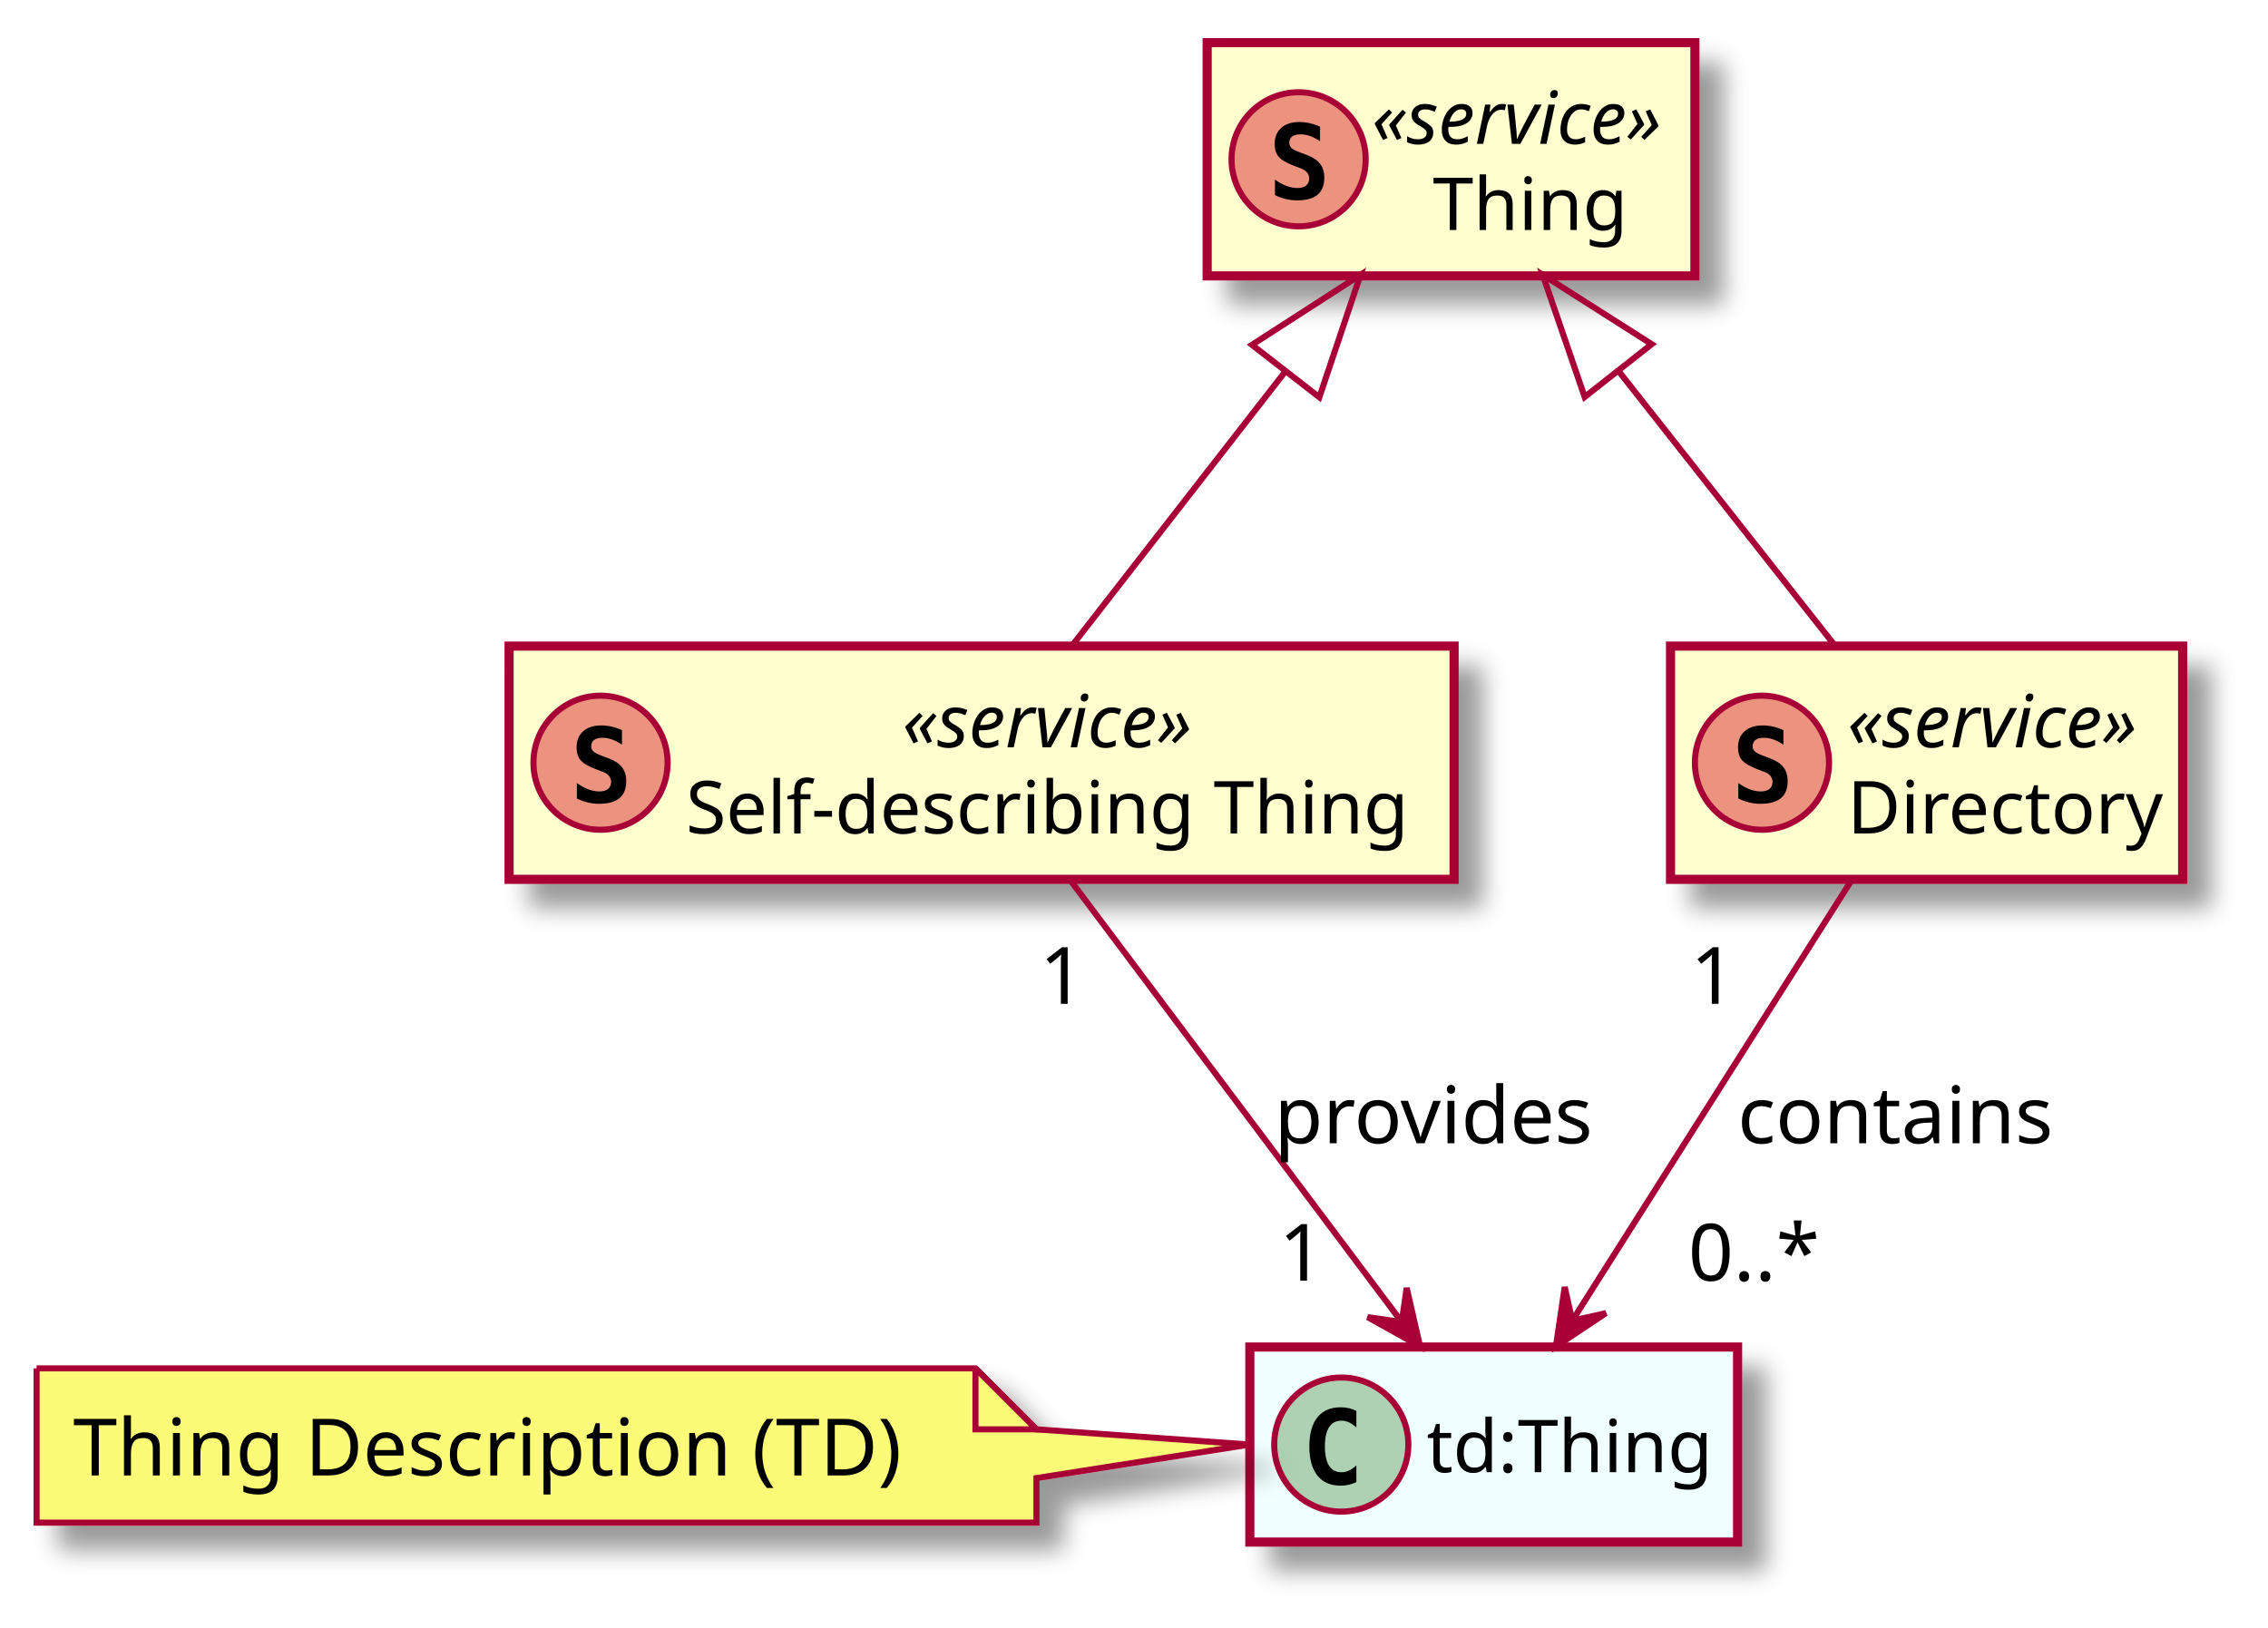
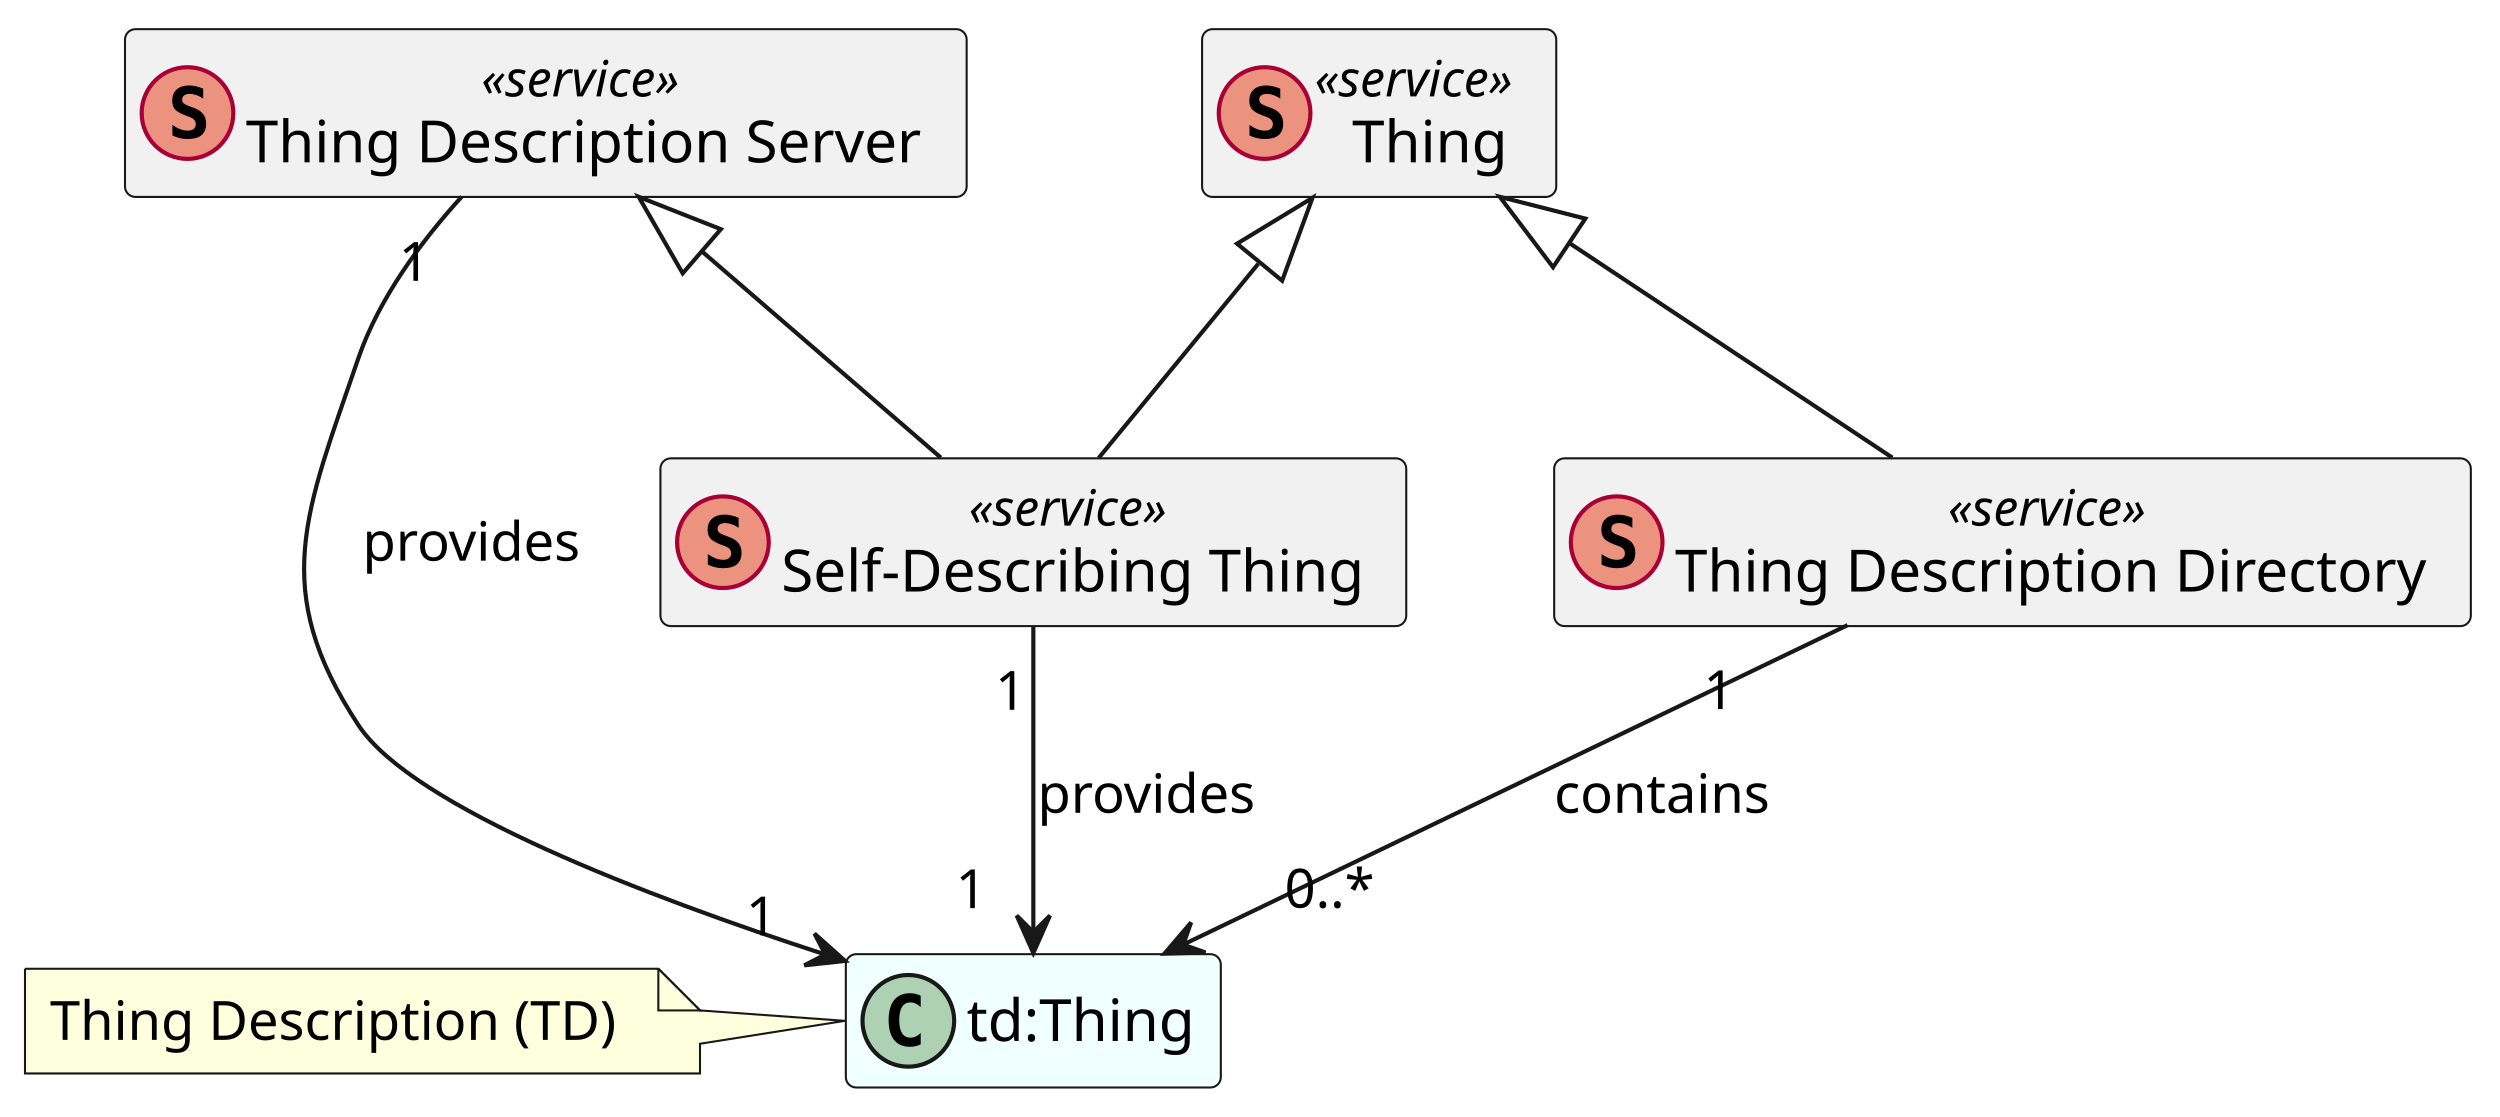
- <svg xmlns="http://www.w3.org/2000/svg" contentScriptType="application/ecmascript" contentStyleType="text/css" height="267px" preserveAspectRatio="none" style="width:372px;height:267px;" version="1.1" viewBox="0 0 372 267" width="372px" zoomAndPan="magnify">
-   <defs>
-     <filter height="300%" id="fmxq68j4rnt4g" width="300%" x="-1" y="-1">
-       <feGaussianBlur result="blurOut" stdDeviation="2.0" />
-       <feColorMatrix in="blurOut" result="blurOut2" type="matrix" values="0 0 0 0 0 0 0 0 0 0 0 0 0 0 0 0 0 0 .4 0" />
-       <feOffset dx="4.0" dy="4.0" in="blurOut2" result="blurOut3" />
-       <feBlend in="SourceGraphic" in2="blurOut3" mode="normal" />
-     </filter>
-   </defs>
+ <svg xmlns="http://www.w3.org/2000/svg" contentStyleType="text/css" height="268px" preserveAspectRatio="none" style="width:600px;height:268px;background:#FFFFFF;" version="1.1" viewBox="0 0 600 268" width="600px" zoomAndPan="magnify">
+   <defs />
  <g>
-     <rect codeLine="7" fill="#FEFECE" filter="url(#fmxq68j4rnt4g)" height="38.266" id="SelfDesc" style="stroke:#A80036;stroke-width:1.5;" width="155" x="83.5" y="106" />
-     <ellipse cx="98.5" cy="125.133" fill="#EB937F" rx="11" ry="11" style="stroke:#A80036;stroke-width:1.0;" />
-     <path d="M97.733,126.196 Q95.882,125.49 95.227,124.714 Q94.571,123.938 94.571,122.626 Q94.571,120.941 95.65,119.978 Q96.729,119.016 98.613,119.016 Q99.468,119.016 100.323,119.211 Q101.178,119.406 102.017,119.788 L102.017,122.178 Q101.228,121.622 100.415,121.332 Q99.601,121.041 98.804,121.041 Q97.916,121.041 97.443,121.398 Q96.97,121.755 96.97,122.419 Q96.97,122.934 97.314,123.27 Q97.659,123.606 98.754,124.013 L99.809,124.411 Q101.303,124.959 102.008,125.864 Q102.714,126.769 102.714,128.147 Q102.714,130.023 101.606,130.948 Q100.498,131.874 98.256,131.874 Q97.335,131.874 96.409,131.654 Q95.484,131.434 94.621,131.002 L94.621,128.47 Q95.6,129.167 96.517,129.508 Q97.435,129.848 98.331,129.848 Q99.236,129.848 99.734,129.437 Q100.232,129.026 100.232,128.288 Q100.232,127.731 99.9,127.312 Q99.568,126.893 98.937,126.652 Z " fill="#000000" />
-     <text fill="#000000" font-family="sans-serif" font-size="12" font-style="italic" lengthAdjust="spacing" textLength="52" x="148" y="122.602">«service»</text>
-     <text fill="#000000" font-family="sans-serif" font-size="12" lengthAdjust="spacing" textLength="123" x="112.5" y="136.734">Self-describing Thing</text>
-     <rect codeLine="8" fill="#FEFECE" filter="url(#fmxq68j4rnt4g)" height="38.266" id="Directory" style="stroke:#A80036;stroke-width:1.5;" width="84" x="274" y="106" />
-     <ellipse cx="289" cy="125.133" fill="#EB937F" rx="11" ry="11" style="stroke:#A80036;stroke-width:1.0;" />
-     <path d="M288.233,126.196 Q286.382,125.49 285.727,124.714 Q285.071,123.938 285.071,122.626 Q285.071,120.941 286.15,119.978 Q287.229,119.016 289.113,119.016 Q289.968,119.016 290.823,119.211 Q291.678,119.406 292.517,119.788 L292.517,122.178 Q291.728,121.622 290.915,121.332 Q290.101,121.041 289.304,121.041 Q288.416,121.041 287.943,121.398 Q287.47,121.755 287.47,122.419 Q287.47,122.934 287.814,123.27 Q288.159,123.606 289.254,124.013 L290.309,124.411 Q291.803,124.959 292.508,125.864 Q293.214,126.769 293.214,128.147 Q293.214,130.023 292.106,130.948 Q290.998,131.874 288.756,131.874 Q287.835,131.874 286.909,131.654 Q285.984,131.434 285.121,131.002 L285.121,128.47 Q286.1,129.167 287.017,129.508 Q287.935,129.848 288.831,129.848 Q289.736,129.848 290.234,129.437 Q290.732,129.026 290.732,128.288 Q290.732,127.731 290.4,127.312 Q290.068,126.893 289.437,126.652 Z " fill="#000000" />
-     <text fill="#000000" font-family="sans-serif" font-size="12" font-style="italic" lengthAdjust="spacing" textLength="52" x="303" y="122.602">«service»</text>
-     <text fill="#000000" font-family="sans-serif" font-size="12" lengthAdjust="spacing" textLength="52" x="303" y="136.734">Directory</text>
-     <rect codeLine="5" fill="#FEFECE" filter="url(#fmxq68j4rnt4g)" height="38.266" id="Thing" style="stroke:#A80036;stroke-width:1.5;" width="80" x="198" y="7" />
-     <ellipse cx="213" cy="26.133" fill="#EB937F" rx="11" ry="11" style="stroke:#A80036;stroke-width:1.0;" />
-     <path d="M212.233,27.196 Q210.382,26.49 209.727,25.714 Q209.071,24.938 209.071,23.627 Q209.071,21.941 210.15,20.979 Q211.229,20.016 213.113,20.016 Q213.968,20.016 214.823,20.211 Q215.678,20.406 216.517,20.788 L216.517,23.178 Q215.728,22.622 214.915,22.331 Q214.101,22.041 213.304,22.041 Q212.416,22.041 211.943,22.398 Q211.47,22.755 211.47,23.419 Q211.47,23.934 211.814,24.27 Q212.159,24.606 213.254,25.013 L214.309,25.411 Q215.803,25.959 216.508,26.864 Q217.214,27.769 217.214,29.146 Q217.214,31.023 216.106,31.948 Q214.998,32.873 212.756,32.873 Q211.835,32.873 210.909,32.654 Q209.984,32.434 209.121,32.002 L209.121,29.47 Q210.1,30.168 211.017,30.508 Q211.935,30.848 212.831,30.848 Q213.736,30.848 214.234,30.437 Q214.732,30.026 214.732,29.288 Q214.732,28.731 214.4,28.312 Q214.068,27.893 213.437,27.652 Z " fill="#000000" />
-     <text fill="#000000" font-family="sans-serif" font-size="12" font-style="italic" lengthAdjust="spacing" textLength="52" x="225" y="23.602">«service»</text>
-     <text fill="#000000" font-family="sans-serif" font-size="12" lengthAdjust="spacing" textLength="32" x="235" y="37.734">Thing</text>
-     <rect codeLine="11" fill="#F0FFFF" filter="url(#fmxq68j4rnt4g)" height="32" id="TD" style="stroke:#A80036;stroke-width:1.5;" width="80" x="205" y="221" />
-     <ellipse cx="220" cy="237" fill="#ADD1B2" rx="11" ry="11" style="stroke:#A80036;stroke-width:1.0;" />
-     <path d="M222.473,243.143 Q221.892,243.442 221.253,243.591 Q220.614,243.741 219.908,243.741 Q217.401,243.741 216.082,242.089 Q214.762,240.437 214.762,237.316 Q214.762,234.186 216.082,232.535 Q217.401,230.883 219.908,230.883 Q220.614,230.883 221.261,231.032 Q221.909,231.182 222.473,231.481 L222.473,234.203 Q221.842,233.622 221.249,233.352 Q220.655,233.083 220.024,233.083 Q218.68,233.083 217.995,234.149 Q217.31,235.216 217.31,237.316 Q217.31,239.408 217.995,240.474 Q218.68,241.541 220.024,241.541 Q220.655,241.541 221.249,241.271 Q221.842,241.001 222.473,240.42 Z " fill="#000000" />
-     <text fill="#000000" font-family="sans-serif" font-size="12" lengthAdjust="spacing" textLength="48" x="234" y="241.535">td:Thing</text>
-     <path d="M6,224.5 L6,249.81 A0,0 0 0 0 6,249.81 L170,249.81 A0,0 0 0 0 170,249.81 L170,242.5 L204.959,237 L170,234.5 L170,234.5 L160,224.5 L6,224.5 A0,0 0 0 0 6,224.5 " fill="#FBFB77" filter="url(#fmxq68j4rnt4g)" style="stroke:#A80036;stroke-width:1.0;" />
-     <path d="M160,224.5 L160,234.5 L170,234.5 L160,224.5 " fill="#FBFB77" style="stroke:#A80036;stroke-width:1.0;" />
-     <text fill="#000000" font-family="sans-serif" font-size="13" lengthAdjust="spacing" textLength="143" x="12" y="242.068">Thing Description (TD)</text>
-     <path codeLine="15" d="M210.784,60.992 C199.012,76.127 185.697,93.247 175.801,105.97 " fill="none" id="Thing-backto-SelfDesc" style="stroke:#A80036;stroke-width:1.0;" />
-     <polygon fill="none" points="205.349,56.578,223.154,45.088,216.4,65.173,205.349,56.578" style="stroke:#A80036;stroke-width:1.0;" />
-     <path codeLine="16" d="M265.57,60.992 C277.494,76.127 290.982,93.247 301.007,105.97 " fill="none" id="Thing-backto-Directory" style="stroke:#A80036;stroke-width:1.0;" />
-     <polygon fill="none" points="259.918,65.13,253.039,45.088,270.915,56.466,259.918,65.13" style="stroke:#A80036;stroke-width:1.0;" />
-     <path codeLine="17" d="M175.44,144.254 C190.593,164.457 214.313,196.084 229.759,216.679 " fill="none" id="SelfDesc-to-TD" style="stroke:#A80036;stroke-width:1.0;" />
-     <polygon fill="#A80036" points="232.924,220.898,230.724,211.298,229.924,216.898,224.324,216.098,232.924,220.898" style="stroke:#A80036;stroke-width:1.0;" />
-     <text fill="#000000" font-family="sans-serif" font-size="13" lengthAdjust="spacing" textLength="54" x="209" y="187.568">provides</text>
-     <text fill="#000000" font-family="sans-serif" font-size="13" lengthAdjust="spacing" textLength="8" x="170.507" y="164.687">1</text>
-     <text fill="#000000" font-family="sans-serif" font-size="13" lengthAdjust="spacing" textLength="8" x="209.771" y="210.114">1</text>
-     <path codeLine="18" d="M303.795,144.254 C291.041,164.372 271.105,195.82 258.046,216.42 " fill="none" id="Directory-to-TD" style="stroke:#A80036;stroke-width:1.0;" />
-     <polygon fill="#A80036" points="255.207,220.898,263.405,215.439,257.885,216.675,256.648,211.155,255.207,220.898" style="stroke:#A80036;stroke-width:1.0;" />
-     <text fill="#000000" font-family="sans-serif" font-size="13" lengthAdjust="spacing" textLength="54" x="285" y="187.568">contains</text>
-     <text fill="#000000" font-family="sans-serif" font-size="13" lengthAdjust="spacing" textLength="8" x="277.272" y="164.687">1</text>
-     <text fill="#000000" font-family="sans-serif" font-size="13" lengthAdjust="spacing" textLength="22" x="276.9" y="210.114">0..*</text>
+     <g id="elem_SelfDesc">
+       <rect codeLine="9" fill="#F1F1F1" height="40.266" id="SelfDesc" rx="2.5" ry="2.5" style="stroke:#181818;stroke-width:0.5;" width="179" x="158.5" y="110" />
+       <ellipse cx="173.5" cy="130.133" fill="#EB937F" rx="11" ry="11" style="stroke:#A80036;stroke-width:1.0;" />
+       <path d="M172.984,130.695 Q171.125,129.992 170.469,129.227 Q169.828,128.445 169.828,127.133 Q169.828,125.445 170.906,124.477 Q171.984,123.508 173.859,123.508 Q174.719,123.508 175.562,123.711 Q176.422,123.898 177.266,124.289 L177.266,126.68 Q176.484,126.117 175.656,125.836 Q174.844,125.539 174.047,125.539 Q173.172,125.539 172.688,125.898 Q172.219,126.258 172.219,126.914 Q172.219,127.43 172.562,127.773 Q172.906,128.102 174,128.508 L175.062,128.914 Q176.547,129.461 177.25,130.367 Q177.969,131.273 177.969,132.648 Q177.969,134.523 176.859,135.445 Q175.75,136.367 173.5,136.367 Q172.578,136.367 171.656,136.148 Q170.734,135.93 169.875,135.508 L169.875,132.977 Q170.844,133.664 171.766,134.008 Q172.688,134.352 173.578,134.352 Q174.484,134.352 174.984,133.945 Q175.484,133.523 175.484,132.789 Q175.484,132.227 175.141,131.82 Q174.812,131.398 174.188,131.148 L172.984,130.695 Z " fill="#000000" />
+       <text fill="#000000" font-family="sans-serif" font-size="12" font-style="italic" lengthAdjust="spacing" textLength="57" x="232.5" y="126.139">«service»</text>
+       <text fill="#000000" font-family="sans-serif" font-size="14" lengthAdjust="spacing" textLength="147" x="187.5" y="141.964">Self-Describing Thing</text>
+     </g>
+     <g id="elem_Directory">
+       <rect codeLine="10" fill="#F1F1F1" height="40.266" id="Directory" rx="2.5" ry="2.5" style="stroke:#181818;stroke-width:0.5;" width="220" x="373" y="110" />
+       <ellipse cx="388" cy="130.133" fill="#EB937F" rx="11" ry="11" style="stroke:#A80036;stroke-width:1.0;" />
+       <path d="M387.484,130.695 Q385.625,129.992 384.969,129.227 Q384.328,128.445 384.328,127.133 Q384.328,125.445 385.406,124.477 Q386.484,123.508 388.359,123.508 Q389.219,123.508 390.062,123.711 Q390.922,123.898 391.766,124.289 L391.766,126.68 Q390.984,126.117 390.156,125.836 Q389.344,125.539 388.547,125.539 Q387.672,125.539 387.188,125.898 Q386.719,126.258 386.719,126.914 Q386.719,127.43 387.062,127.773 Q387.406,128.102 388.5,128.508 L389.562,128.914 Q391.047,129.461 391.75,130.367 Q392.469,131.273 392.469,132.648 Q392.469,134.523 391.359,135.445 Q390.25,136.367 388,136.367 Q387.078,136.367 386.156,136.148 Q385.234,135.93 384.375,135.508 L384.375,132.977 Q385.344,133.664 386.266,134.008 Q387.188,134.352 388.078,134.352 Q388.984,134.352 389.484,133.945 Q389.984,133.523 389.984,132.789 Q389.984,132.227 389.641,131.82 Q389.312,131.398 388.688,131.148 L387.484,130.695 Z " fill="#000000" />
+       <text fill="#000000" font-family="sans-serif" font-size="12" font-style="italic" lengthAdjust="spacing" textLength="57" x="467.5" y="126.139">«service»</text>
+       <text fill="#000000" font-family="sans-serif" font-size="14" lengthAdjust="spacing" textLength="188" x="402" y="141.964">Thing Description Directory</text>
+     </g>
+     <g id="elem_Server">
+       <rect codeLine="5" fill="#F1F1F1" height="40.266" id="Server" rx="2.5" ry="2.5" style="stroke:#181818;stroke-width:0.5;" width="202" x="30" y="7" />
+       <ellipse cx="45" cy="27.133" fill="#EB937F" rx="11" ry="11" style="stroke:#A80036;stroke-width:1.0;" />
+       <path d="M44.484,27.695 Q42.625,26.992 41.969,26.227 Q41.328,25.445 41.328,24.133 Q41.328,22.445 42.406,21.477 Q43.484,20.508 45.359,20.508 Q46.219,20.508 47.062,20.711 Q47.922,20.898 48.766,21.289 L48.766,23.68 Q47.984,23.117 47.156,22.836 Q46.344,22.539 45.547,22.539 Q44.672,22.539 44.188,22.898 Q43.719,23.258 43.719,23.914 Q43.719,24.43 44.062,24.773 Q44.406,25.102 45.5,25.508 L46.562,25.914 Q48.047,26.461 48.75,27.367 Q49.469,28.273 49.469,29.648 Q49.469,31.523 48.359,32.445 Q47.25,33.367 45,33.367 Q44.078,33.367 43.156,33.148 Q42.234,32.93 41.375,32.508 L41.375,29.977 Q42.344,30.664 43.266,31.008 Q44.188,31.352 45.078,31.352 Q45.984,31.352 46.484,30.945 Q46.984,30.523 46.984,29.789 Q46.984,29.227 46.641,28.82 Q46.312,28.398 45.688,28.148 L44.484,27.695 Z " fill="#000000" />
+       <text fill="#000000" font-family="sans-serif" font-size="12" font-style="italic" lengthAdjust="spacing" textLength="57" x="115.5" y="23.139">«service»</text>
+       <text fill="#000000" font-family="sans-serif" font-size="14" lengthAdjust="spacing" textLength="170" x="59" y="38.964">Thing Description Server</text>
+     </g>
+     <g id="elem_Thing">
+       <rect codeLine="7" fill="#F1F1F1" height="40.266" id="Thing" rx="2.5" ry="2.5" style="stroke:#181818;stroke-width:0.5;" width="85" x="288.5" y="7" />
+       <ellipse cx="303.5" cy="27.133" fill="#EB937F" rx="11" ry="11" style="stroke:#A80036;stroke-width:1.0;" />
+       <path d="M302.984,27.695 Q301.125,26.992 300.469,26.227 Q299.828,25.445 299.828,24.133 Q299.828,22.445 300.906,21.477 Q301.984,20.508 303.859,20.508 Q304.719,20.508 305.562,20.711 Q306.422,20.898 307.266,21.289 L307.266,23.68 Q306.484,23.117 305.656,22.836 Q304.844,22.539 304.047,22.539 Q303.172,22.539 302.688,22.898 Q302.219,23.258 302.219,23.914 Q302.219,24.43 302.562,24.773 Q302.906,25.102 304,25.508 L305.062,25.914 Q306.547,26.461 307.25,27.367 Q307.969,28.273 307.969,29.648 Q307.969,31.523 306.859,32.445 Q305.75,33.367 303.5,33.367 Q302.578,33.367 301.656,33.148 Q300.734,32.93 299.875,32.508 L299.875,29.977 Q300.844,30.664 301.766,31.008 Q302.688,31.352 303.578,31.352 Q304.484,31.352 304.984,30.945 Q305.484,30.523 305.484,29.789 Q305.484,29.227 305.141,28.82 Q304.812,28.398 304.188,28.148 L302.984,27.695 Z " fill="#000000" />
+       <text fill="#000000" font-family="sans-serif" font-size="12" font-style="italic" lengthAdjust="spacing" textLength="57" x="315.5" y="23.139">«service»</text>
+       <text fill="#000000" font-family="sans-serif" font-size="14" lengthAdjust="spacing" textLength="39" x="324.5" y="38.964">Thing</text>
+     </g>
+     <g id="elem_TD">
+       <rect codeLine="13" fill="#F0FFFF" height="32" id="TD" rx="2.5" ry="2.5" style="stroke:#181818;stroke-width:0.5;" width="90" x="203" y="229" />
+       <ellipse cx="218" cy="245" fill="#ADD1B2" rx="11" ry="11" style="stroke:#181818;stroke-width:1.0;" />
+       <path d="M220.969,250.641 Q220.391,250.938 219.75,251.078 Q219.109,251.234 218.406,251.234 Q215.906,251.234 214.578,249.594 Q213.266,247.938 213.266,244.812 Q213.266,241.688 214.578,240.031 Q215.906,238.375 218.406,238.375 Q219.109,238.375 219.75,238.531 Q220.406,238.688 220.969,238.984 L220.969,241.703 Q220.344,241.125 219.75,240.859 Q219.156,240.578 218.531,240.578 Q217.188,240.578 216.5,241.656 Q215.812,242.719 215.812,244.812 Q215.812,246.906 216.5,247.984 Q217.188,249.047 218.531,249.047 Q219.156,249.047 219.75,248.781 Q220.344,248.5 220.969,247.922 L220.969,250.641 Z " fill="#000000" />
+       <text fill="#000000" font-family="sans-serif" font-size="14" lengthAdjust="spacing" textLength="58" x="232" y="249.847">td:Thing</text>
+     </g>
+     <g id="elem_GMN9">
+       <path d="M6,232.5 L6,257.633 A0,0 0 0 0 6,257.633 L168,257.633 A0,0 0 0 0 168,257.633 L168,250.5 L202.76,245 L168,242.5 L168,242.5 L158,232.5 L6,232.5 A0,0 0 0 0 6,232.5 " fill="#FEFFDD" style="stroke:#181818;stroke-width:0.5;" />
+       <path d="M158,232.5 L158,242.5 L168,242.5 L158,232.5 " fill="#FEFFDD" style="stroke:#181818;stroke-width:0.5;" />
+       <text fill="#000000" font-family="sans-serif" font-size="13" lengthAdjust="spacing" textLength="141" x="12" y="249.567">Thing Description (TD)</text>
+     </g>
+     <g id="link_Thing_SelfDesc">
+       <path codeLine="17" d="M301.98,63.31 C289.1,78.98 274.46,96.81 263.67,109.93 " fill="none" id="Thing-backto-SelfDesc" style="stroke:#181818;stroke-width:1.0;" />
+       <polygon fill="none" points="296.89,58.48,315,47.47,307.71,67.37,296.89,58.48" style="stroke:#181818;stroke-width:1.0;" />
+     </g>
+     <g id="link_Server_SelfDesc">
+       <path codeLine="18" d="M168.47,60.34 C187.36,76.66 209.64,95.88 225.8,109.84 " fill="none" id="Server-backto-SelfDesc" style="stroke:#181818;stroke-width:1.0;" />
+       <polygon fill="none" points="163.85,65.6,153.28,47.24,173,55.01,163.85,65.6" style="stroke:#181818;stroke-width:1.0;" />
+     </g>
+     <g id="link_Thing_Directory">
+       <path codeLine="19" d="M376.74,58.39 C401.88,75.1 432.32,95.32 454.16,109.84 " fill="none" id="Thing-backto-Directory" style="stroke:#181818;stroke-width:1.0;" />
+       <polygon fill="none" points="372.73,64.13,359.95,47.24,380.48,52.47,372.73,64.13" style="stroke:#181818;stroke-width:1.0;" />
+     </g>
+     <g id="link_SelfDesc_TD">
+       <path codeLine="20" d="M248,150.17 C248,170.6 248,202.83 248,223.69 " fill="none" id="SelfDesc-to-TD" style="stroke:#181818;stroke-width:1.0;" />
+       <polygon fill="#181818" points="248,228.73,252,219.73,248,223.73,244,219.73,248,228.73" style="stroke:#181818;stroke-width:1.0;" />
+       <text fill="#000000" font-family="sans-serif" font-size="13" lengthAdjust="spacing" textLength="54" x="249" y="195.067">provides</text>
+       <text fill="#000000" font-family="sans-serif" font-size="13" lengthAdjust="spacing" textLength="8" x="238.825" y="170.345">1</text>
+       <text fill="#000000" font-family="sans-serif" font-size="13" lengthAdjust="spacing" textLength="8" x="229.35" y="217.945">1</text>
+     </g>
+     <g id="link_Server_TD">
+       <path codeLine="21" d="M110.82,47.2 C101.32,57.66 91,71.41 86,86 C73.33,123 64.52,141.32 86,174 C99,193.78 155.35,215.19 197.96,229.05 " fill="none" id="Server-to-TD" style="stroke:#181818;stroke-width:1.0;" />
+       <polygon fill="#181818" points="202.82,230.62,195.475,224.059,198.06,229.09,193.028,231.675,202.82,230.62" style="stroke:#181818;stroke-width:1.0;" />
+       <text fill="#000000" font-family="sans-serif" font-size="13" lengthAdjust="spacing" textLength="54" x="87" y="134.567">provides</text>
+       <text fill="#000000" font-family="sans-serif" font-size="13" lengthAdjust="spacing" textLength="8" x="95.717" y="67.384">1</text>
+       <text fill="#000000" font-family="sans-serif" font-size="13" lengthAdjust="spacing" textLength="8" x="179.009" y="224.483">1</text>
+     </g>
+     <g id="link_Directory_TD">
+       <path codeLine="22" d="M443.4,150.04 C398.85,171.46 327.1,205.96 284.06,226.66 " fill="none" id="Directory-to-TD" style="stroke:#181818;stroke-width:1.0;" />
+       <polygon fill="#181818" points="279.47,228.87,289.315,228.599,283.981,226.714,285.866,221.381,279.47,228.87" style="stroke:#181818;stroke-width:1.0;" />
+       <text fill="#000000" font-family="sans-serif" font-size="13" lengthAdjust="spacing" textLength="54" x="373" y="195.067">contains</text>
+       <text fill="#000000" font-family="sans-serif" font-size="13" lengthAdjust="spacing" textLength="8" x="408.83" y="170.177">1</text>
+       <text fill="#000000" font-family="sans-serif" font-size="13" lengthAdjust="spacing" textLength="23" x="308.303" y="217.837">0..*</text>
+     </g>
  </g>
</svg>
